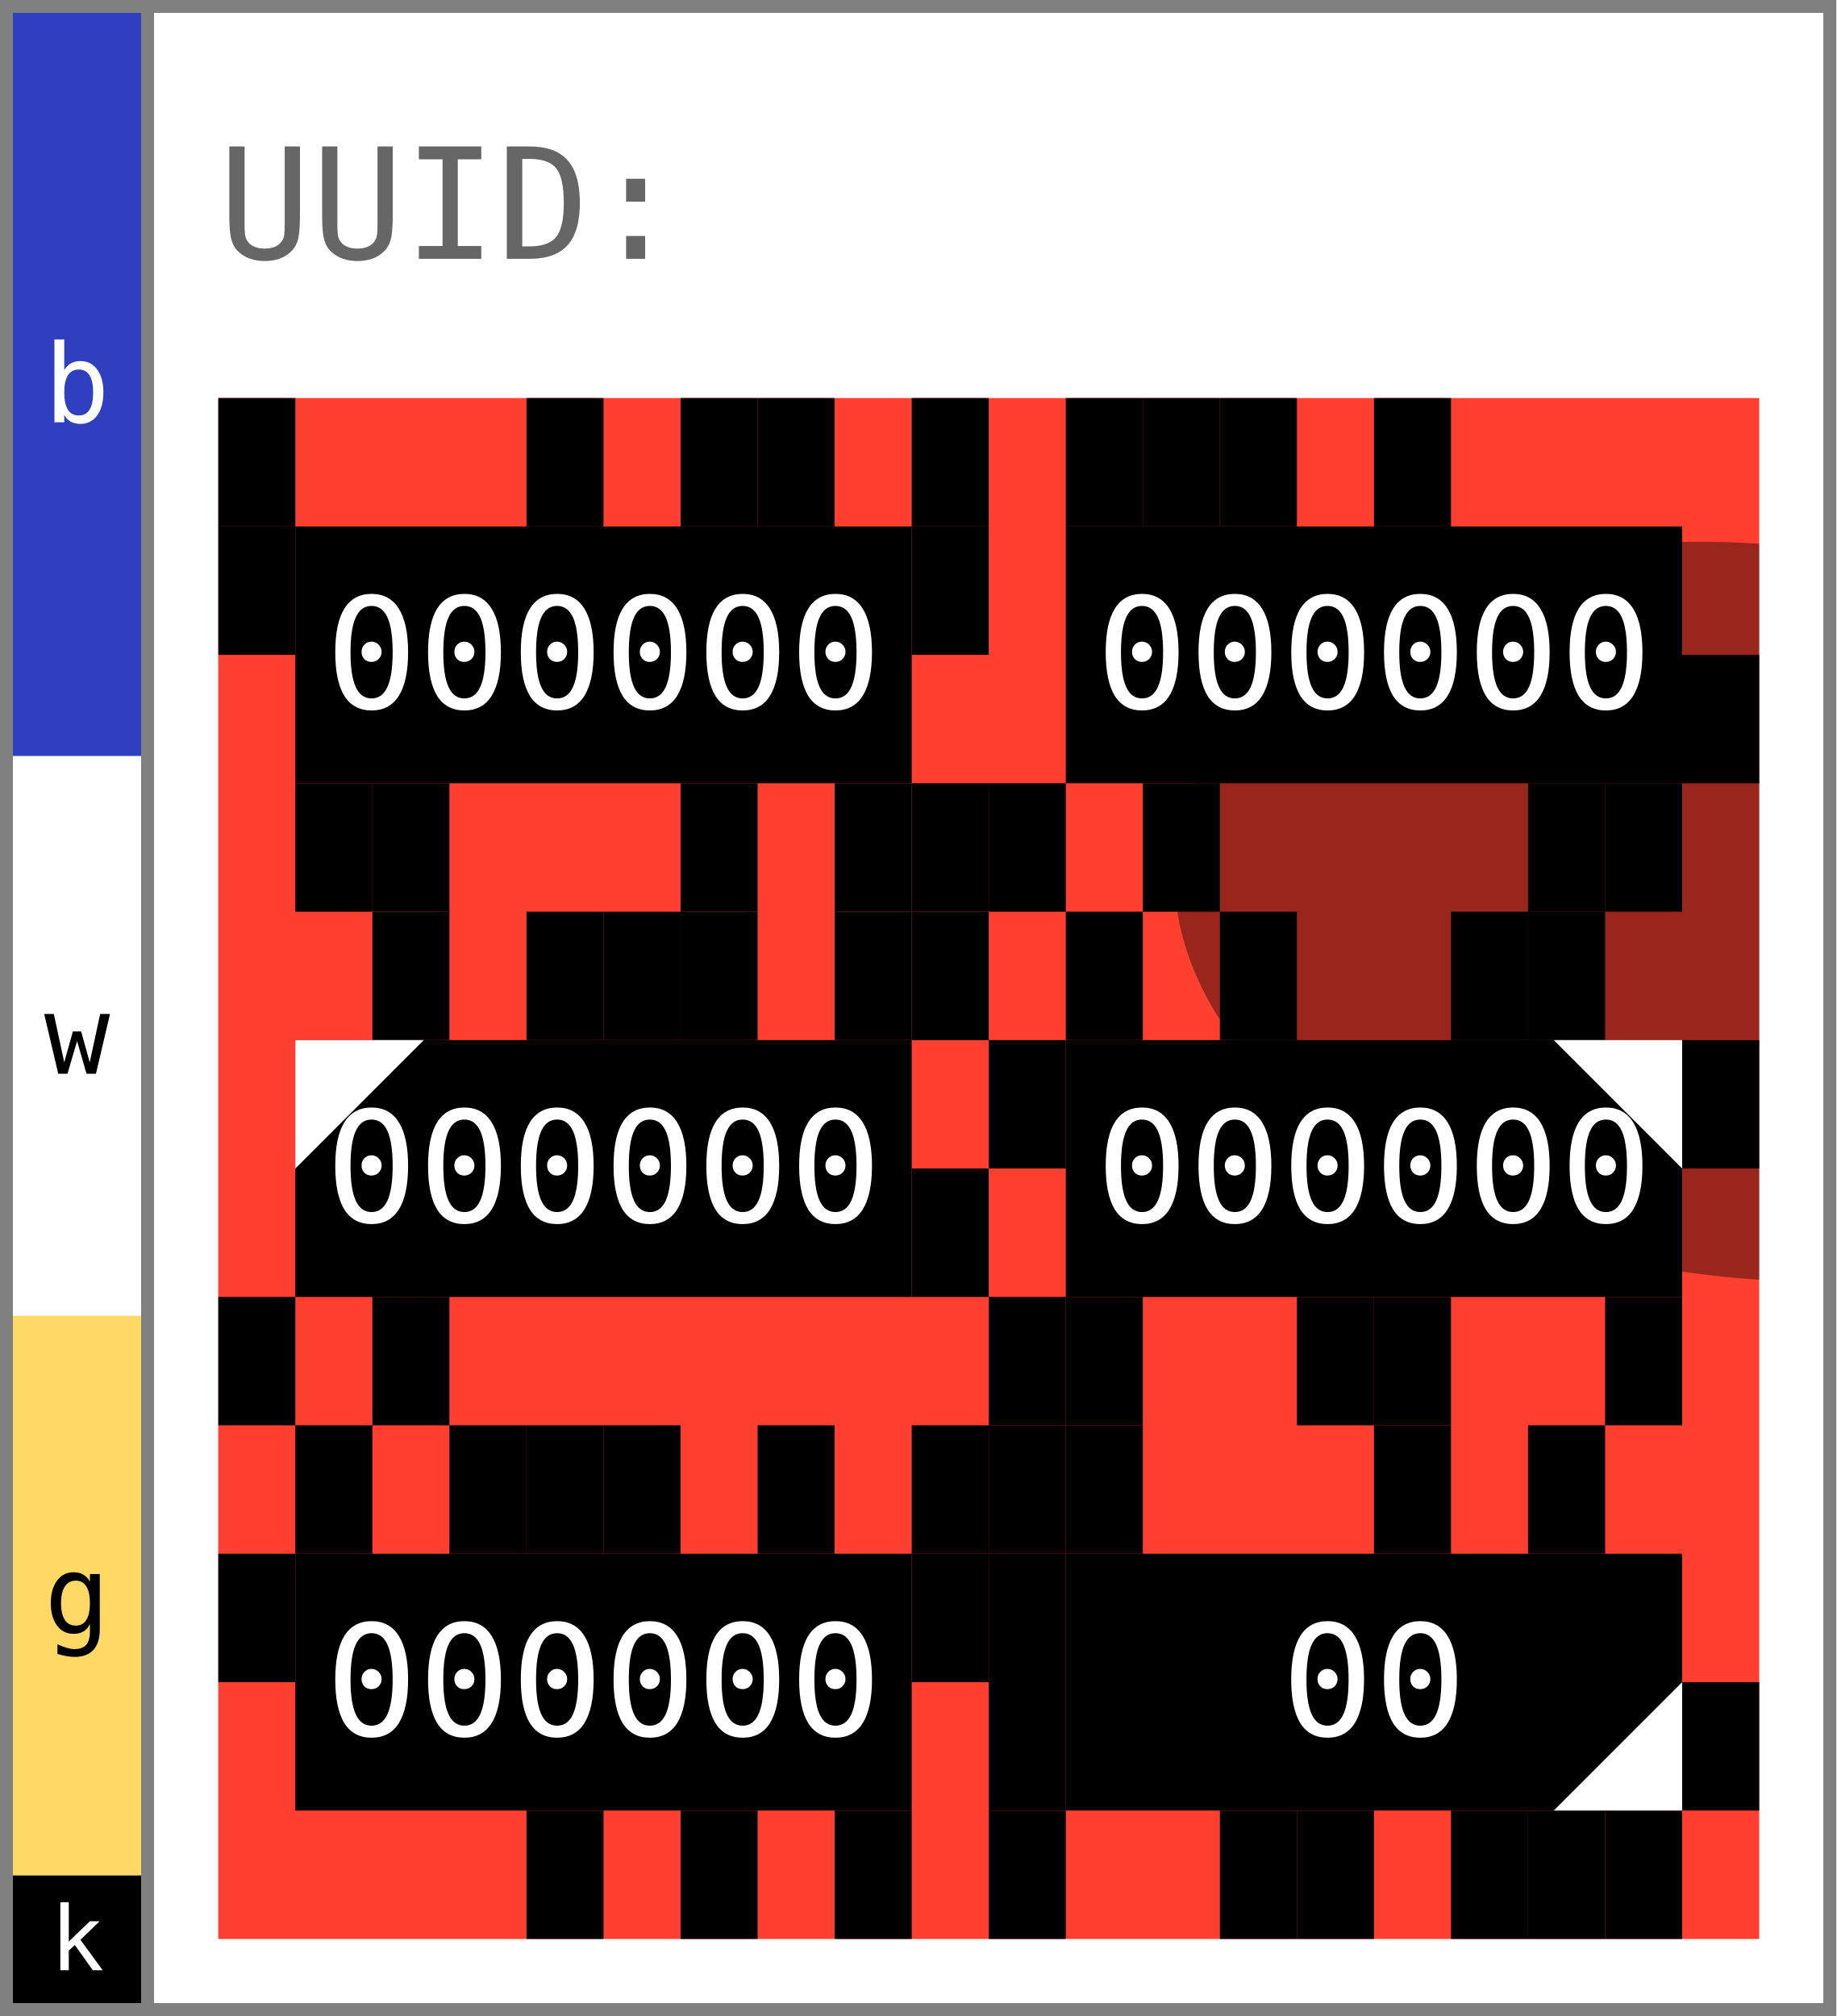
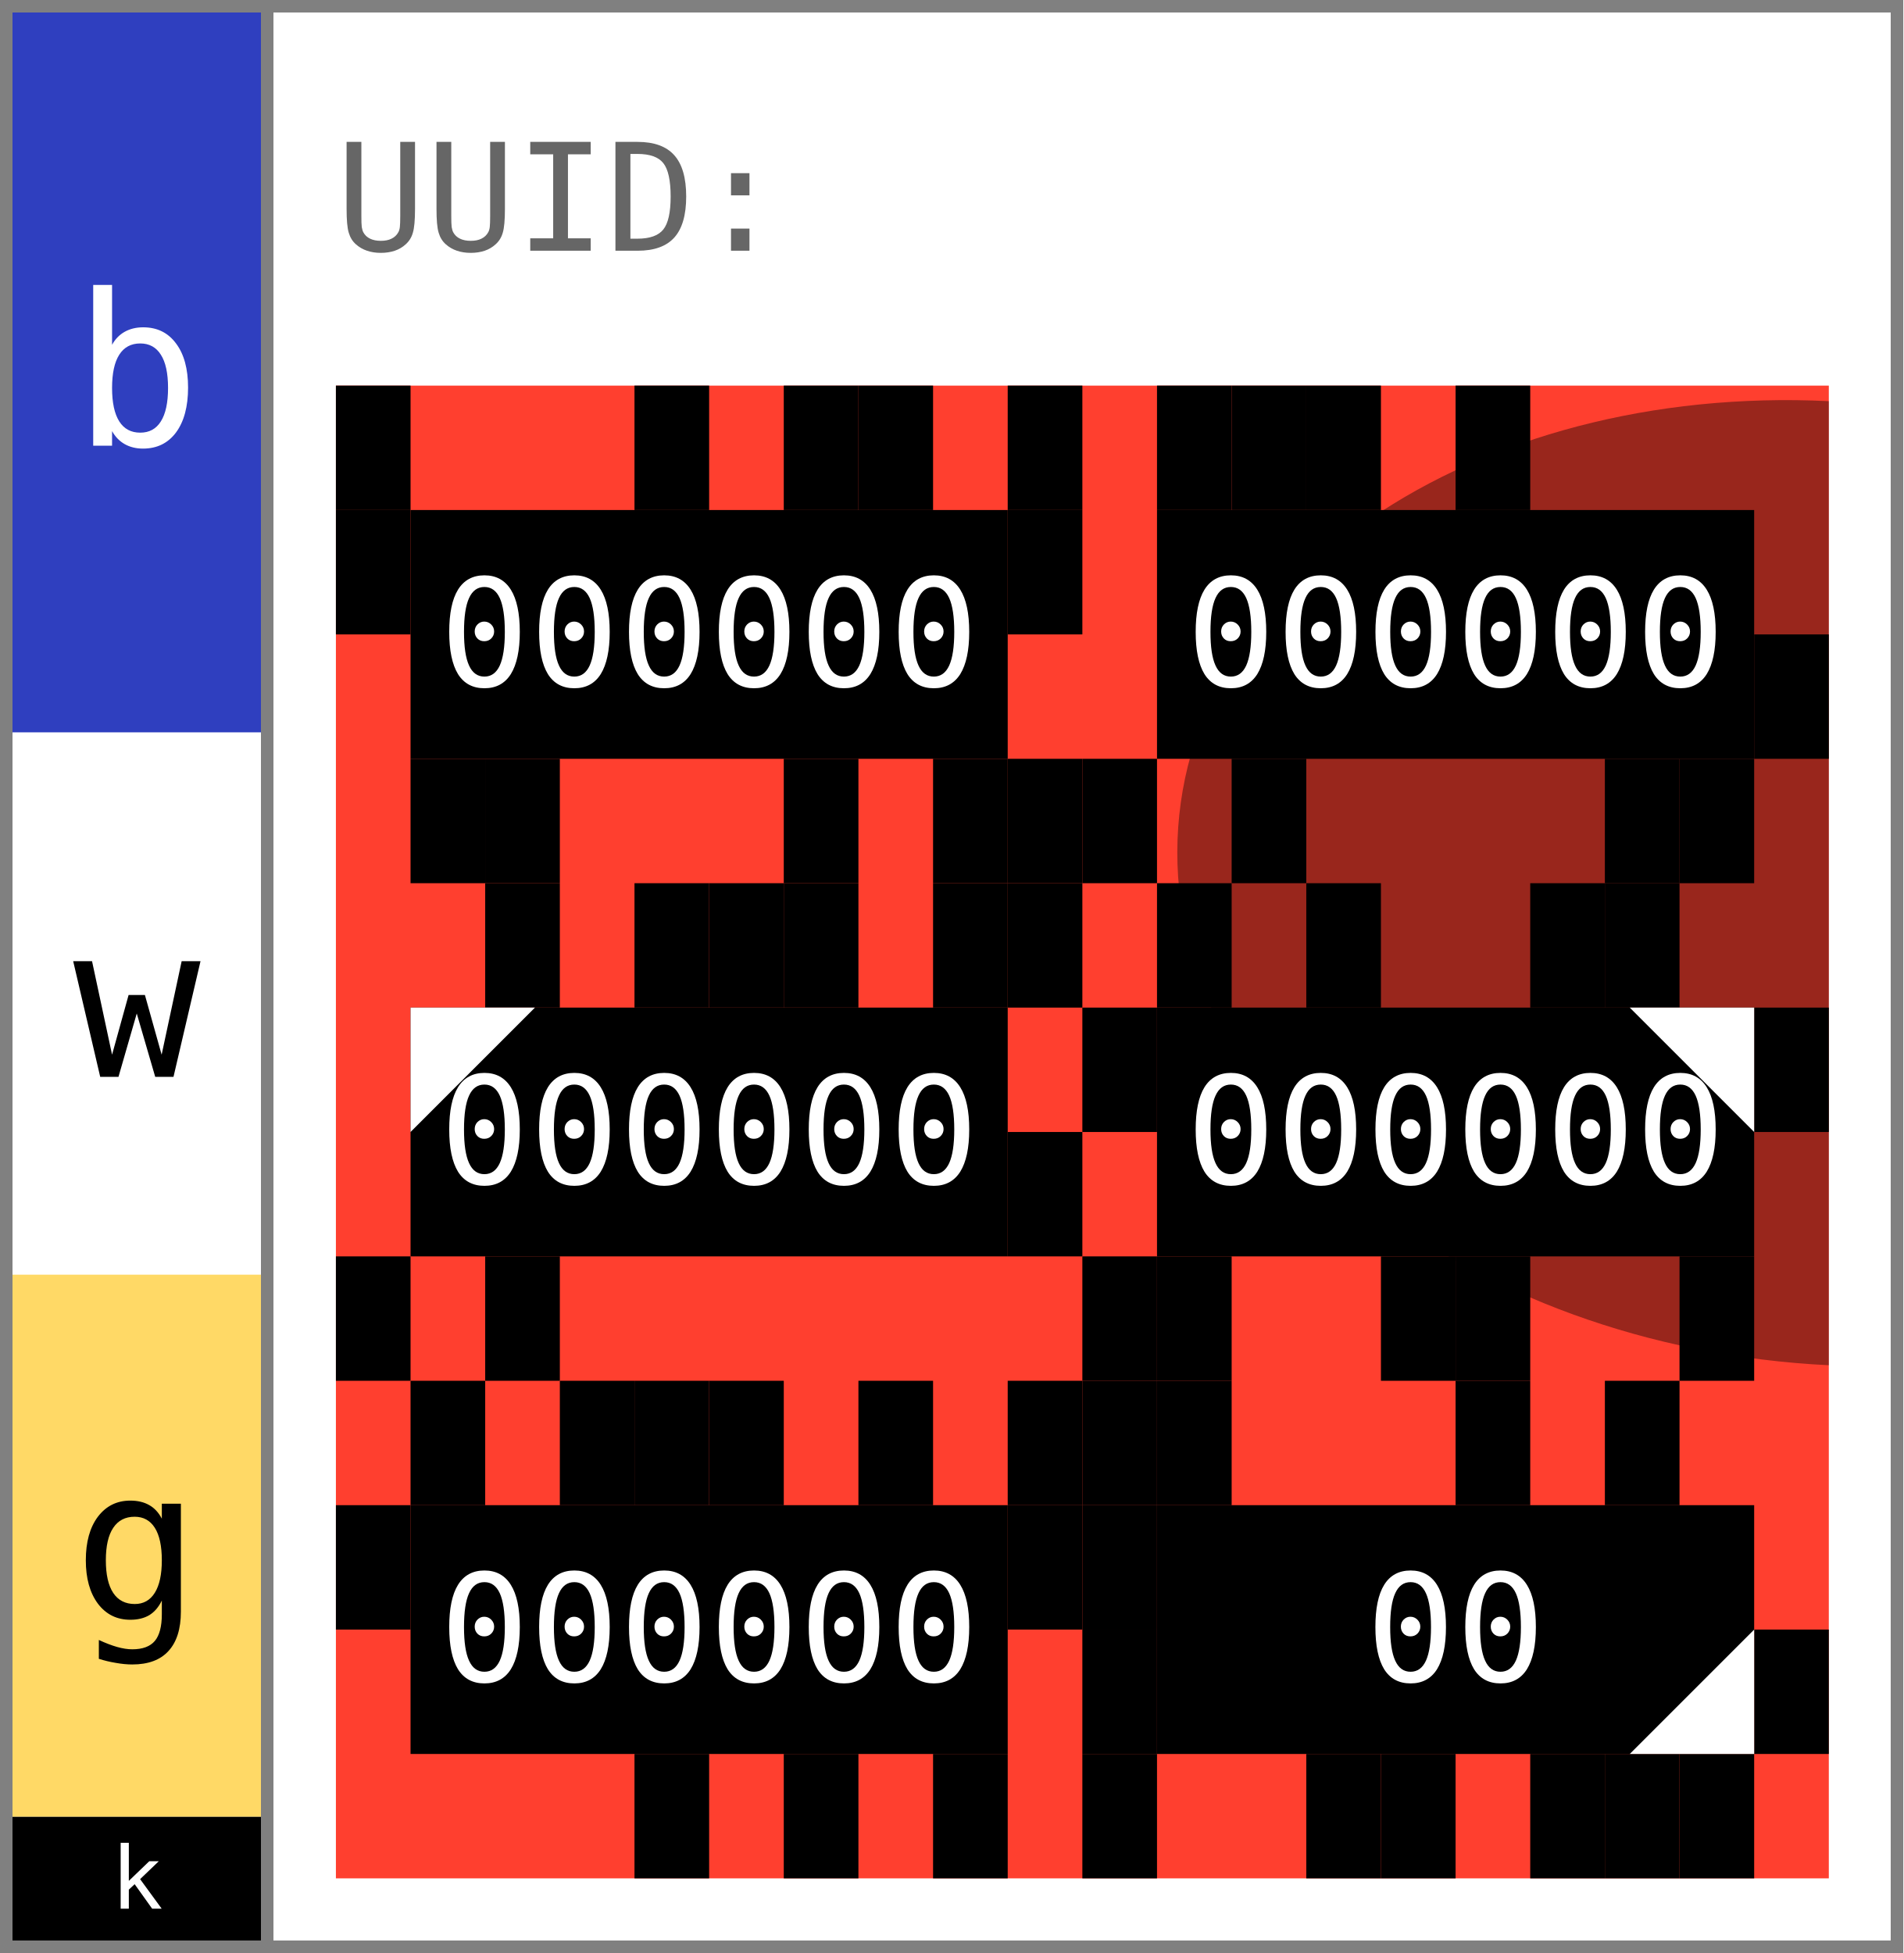
- <svg xmlns="http://www.w3.org/2000/svg" width="143.0" height="157.0" viewBox="0 0 143.0 157.0" data-entviz-version="v5" data-entviz-lib="0.5.0" data-input-bytes="36" data-cols="2" data-rows="3">
+ <svg xmlns="http://www.w3.org/2000/svg" width="153.0" height="157.0" viewBox="0 0 153.0 157.0" data-entviz-version="v6" data-entviz-lib="0.5.0" data-input-bytes="36" data-cols="2" data-rows="3">
  <defs>
    <clipPath id="grid-clip-98b6d128682e280b-2x3">
-       <rect x="17.0" y="31.0" width="120.0" height="120.0" />
+       <rect x="27.0" y="31.0" width="120.0" height="120.0" />
    </clipPath>
  </defs>
-   <rect x="0" y="0" width="143.0" height="157.0" fill="#ffffff" />
+   <rect x="0" y="0" width="153.0" height="157.0" fill="#ffffff" />
  <g data-channel="grid">
-     <rect x="17.0" y="31.0" width="120.0" height="120.0" fill="#ff3f2f" />
+     <rect x="27.0" y="31.0" width="120.0" height="120.0" fill="#ff3f2f" />
    <g>
-       <rect x="17.0" y="31.0" width="6.0" height="10.0" fill="#000000" />
-       <rect x="41.0" y="31.0" width="6.0" height="10.0" fill="#000000" />
-       <rect x="53.0" y="31.0" width="6.0" height="10.0" fill="#000000" />
-       <rect x="59.0" y="31.0" width="6.0" height="10.0" fill="#000000" />
-       <rect x="71.0" y="31.0" width="6.0" height="10.0" fill="#000000" />
-       <rect x="71.0" y="41.0" width="6.0" height="10.0" fill="#000000" />
-       <rect x="71.0" y="61.0" width="6.0" height="10.0" fill="#000000" />
-       <rect x="65.0" y="61.0" width="6.0" height="10.0" fill="#000000" />
-       <rect x="53.0" y="61.0" width="6.0" height="10.0" fill="#000000" />
-       <rect x="29.0" y="61.0" width="6.0" height="10.0" fill="#000000" />
-       <rect x="23.0" y="61.0" width="6.0" height="10.0" fill="#000000" />
-       <rect x="17.0" y="41.0" width="6.0" height="10.0" fill="#000000" />
-       <rect x="83.0" y="31.0" width="6.0" height="10.0" fill="#000000" />
-       <rect x="89.0" y="31.0" width="6.0" height="10.0" fill="#000000" />
-       <rect x="95.0" y="31.0" width="6.0" height="10.0" fill="#000000" />
-       <rect x="107.0" y="31.0" width="6.0" height="10.0" fill="#000000" />
-       <rect x="131.0" y="51.0" width="6.0" height="10.0" fill="#000000" />
-       <rect x="125.0" y="61.0" width="6.0" height="10.0" fill="#000000" />
-       <rect x="119.0" y="61.0" width="6.0" height="10.0" fill="#000000" />
-       <rect x="89.0" y="61.0" width="6.0" height="10.0" fill="#000000" />
-       <rect x="77.0" y="61.0" width="6.0" height="10.0" fill="#000000" />
-       <rect x="29.0" y="71.0" width="6.0" height="10.0" fill="#000000" />
-       <rect x="41.0" y="71.0" width="6.0" height="10.0" fill="#000000" />
-       <rect x="47.0" y="71.0" width="6.0" height="10.0" fill="#000000" />
-       <rect x="53.0" y="71.0" width="6.0" height="10.0" fill="#000000" />
-       <rect x="65.0" y="71.0" width="6.0" height="10.0" fill="#000000" />
-       <rect x="71.0" y="71.0" width="6.0" height="10.0" fill="#000000" />
-       <rect x="71.0" y="91.0" width="6.0" height="10.0" fill="#000000" />
-       <rect x="29.0" y="101.0" width="6.0" height="10.0" fill="#000000" />
-       <rect x="17.0" y="101.0" width="6.0" height="10.0" fill="#000000" />
-       <rect x="83.0" y="71.0" width="6.0" height="10.0" fill="#000000" />
-       <rect x="95.0" y="71.0" width="6.0" height="10.0" fill="#000000" />
-       <rect x="113.0" y="71.0" width="6.0" height="10.0" fill="#000000" />
-       <rect x="119.0" y="71.0" width="6.0" height="10.0" fill="#000000" />
-       <rect x="131.0" y="81.0" width="6.0" height="10.0" fill="#000000" />
-       <rect x="125.0" y="101.0" width="6.0" height="10.0" fill="#000000" />
-       <rect x="107.0" y="101.0" width="6.0" height="10.0" fill="#000000" />
-       <rect x="101.0" y="101.0" width="6.0" height="10.0" fill="#000000" />
-       <rect x="83.0" y="101.0" width="6.0" height="10.0" fill="#000000" />
-       <rect x="77.0" y="101.0" width="6.0" height="10.0" fill="#000000" />
-       <rect x="77.0" y="81.0" width="6.0" height="10.0" fill="#000000" />
-       <rect x="23.0" y="111.0" width="6.0" height="10.0" fill="#000000" />
-       <rect x="35.0" y="111.0" width="6.0" height="10.0" fill="#000000" />
-       <rect x="41.0" y="111.0" width="6.0" height="10.0" fill="#000000" />
-       <rect x="47.0" y="111.0" width="6.0" height="10.0" fill="#000000" />
-       <rect x="59.0" y="111.0" width="6.0" height="10.0" fill="#000000" />
-       <rect x="71.0" y="111.0" width="6.0" height="10.0" fill="#000000" />
-       <rect x="71.0" y="121.0" width="6.0" height="10.0" fill="#000000" />
-       <rect x="65.0" y="141.0" width="6.0" height="10.0" fill="#000000" />
-       <rect x="53.0" y="141.0" width="6.0" height="10.0" fill="#000000" />
-       <rect x="41.0" y="141.0" width="6.0" height="10.0" fill="#000000" />
-       <rect x="17.0" y="121.0" width="6.0" height="10.0" fill="#000000" />
-       <rect x="77.0" y="111.0" width="6.0" height="10.0" fill="#000000" />
-       <rect x="83.0" y="111.0" width="6.0" height="10.0" fill="#000000" />
-       <rect x="107.0" y="111.0" width="6.0" height="10.0" fill="#000000" />
-       <rect x="119.0" y="111.0" width="6.0" height="10.0" fill="#000000" />
-       <rect x="131.0" y="131.0" width="6.0" height="10.0" fill="#000000" />
-       <rect x="125.0" y="141.0" width="6.0" height="10.0" fill="#000000" />
-       <rect x="119.0" y="141.0" width="6.0" height="10.0" fill="#000000" />
-       <rect x="113.0" y="141.0" width="6.0" height="10.0" fill="#000000" />
-       <rect x="101.0" y="141.0" width="6.0" height="10.0" fill="#000000" />
-       <rect x="95.0" y="141.0" width="6.0" height="10.0" fill="#000000" />
-       <rect x="77.0" y="141.0" width="6.0" height="10.0" fill="#000000" />
-       <rect x="77.0" y="131.0" width="6.0" height="10.0" fill="#000000" />
-       <rect x="77.0" y="121.0" width="6.0" height="10.0" fill="#000000" />
+       <rect x="27.0" y="31.0" width="6.0" height="10.0" fill="#000000" />
+       <rect x="51.0" y="31.0" width="6.0" height="10.0" fill="#000000" />
+       <rect x="63.0" y="31.0" width="6.0" height="10.0" fill="#000000" />
+       <rect x="69.0" y="31.0" width="6.0" height="10.0" fill="#000000" />
+       <rect x="81.0" y="31.0" width="6.0" height="10.0" fill="#000000" />
+       <rect x="81.0" y="41.0" width="6.0" height="10.0" fill="#000000" />
+       <rect x="81.0" y="61.0" width="6.0" height="10.0" fill="#000000" />
+       <rect x="75.0" y="61.0" width="6.0" height="10.0" fill="#000000" />
+       <rect x="63.0" y="61.0" width="6.0" height="10.0" fill="#000000" />
+       <rect x="39.0" y="61.0" width="6.0" height="10.0" fill="#000000" />
+       <rect x="33.0" y="61.0" width="6.0" height="10.0" fill="#000000" />
+       <rect x="27.0" y="41.0" width="6.0" height="10.0" fill="#000000" />
+       <rect x="93.0" y="31.0" width="6.0" height="10.0" fill="#000000" />
+       <rect x="99.0" y="31.0" width="6.0" height="10.0" fill="#000000" />
+       <rect x="105.0" y="31.0" width="6.0" height="10.0" fill="#000000" />
+       <rect x="117.0" y="31.0" width="6.0" height="10.0" fill="#000000" />
+       <rect x="141.0" y="51.0" width="6.0" height="10.0" fill="#000000" />
+       <rect x="135.0" y="61.0" width="6.0" height="10.0" fill="#000000" />
+       <rect x="129.0" y="61.0" width="6.0" height="10.0" fill="#000000" />
+       <rect x="99.0" y="61.0" width="6.0" height="10.0" fill="#000000" />
+       <rect x="87.0" y="61.0" width="6.0" height="10.0" fill="#000000" />
+       <rect x="39.0" y="71.0" width="6.0" height="10.0" fill="#000000" />
+       <rect x="51.0" y="71.0" width="6.0" height="10.0" fill="#000000" />
+       <rect x="57.0" y="71.0" width="6.0" height="10.0" fill="#000000" />
+       <rect x="63.0" y="71.0" width="6.0" height="10.0" fill="#000000" />
+       <rect x="75.0" y="71.0" width="6.0" height="10.0" fill="#000000" />
+       <rect x="81.0" y="71.0" width="6.0" height="10.0" fill="#000000" />
+       <rect x="81.0" y="91.0" width="6.0" height="10.0" fill="#000000" />
+       <rect x="39.0" y="101.0" width="6.0" height="10.0" fill="#000000" />
+       <rect x="27.0" y="101.0" width="6.0" height="10.0" fill="#000000" />
+       <rect x="93.0" y="71.0" width="6.0" height="10.0" fill="#000000" />
+       <rect x="105.0" y="71.0" width="6.0" height="10.0" fill="#000000" />
+       <rect x="123.0" y="71.0" width="6.0" height="10.0" fill="#000000" />
+       <rect x="129.0" y="71.0" width="6.0" height="10.0" fill="#000000" />
+       <rect x="141.0" y="81.0" width="6.0" height="10.0" fill="#000000" />
+       <rect x="135.0" y="101.0" width="6.0" height="10.0" fill="#000000" />
+       <rect x="117.0" y="101.0" width="6.0" height="10.0" fill="#000000" />
+       <rect x="111.0" y="101.0" width="6.0" height="10.0" fill="#000000" />
+       <rect x="93.0" y="101.0" width="6.0" height="10.0" fill="#000000" />
+       <rect x="87.0" y="101.0" width="6.0" height="10.0" fill="#000000" />
+       <rect x="87.0" y="81.0" width="6.0" height="10.0" fill="#000000" />
+       <rect x="33.0" y="111.0" width="6.0" height="10.0" fill="#000000" />
+       <rect x="45.0" y="111.0" width="6.0" height="10.0" fill="#000000" />
+       <rect x="51.0" y="111.0" width="6.0" height="10.0" fill="#000000" />
+       <rect x="57.0" y="111.0" width="6.0" height="10.0" fill="#000000" />
+       <rect x="69.0" y="111.0" width="6.0" height="10.0" fill="#000000" />
+       <rect x="81.0" y="111.0" width="6.0" height="10.0" fill="#000000" />
+       <rect x="81.0" y="121.0" width="6.0" height="10.0" fill="#000000" />
+       <rect x="75.0" y="141.0" width="6.0" height="10.0" fill="#000000" />
+       <rect x="63.0" y="141.0" width="6.0" height="10.0" fill="#000000" />
+       <rect x="51.0" y="141.0" width="6.0" height="10.0" fill="#000000" />
+       <rect x="27.0" y="121.0" width="6.0" height="10.0" fill="#000000" />
+       <rect x="87.0" y="111.0" width="6.0" height="10.0" fill="#000000" />
+       <rect x="93.0" y="111.0" width="6.0" height="10.0" fill="#000000" />
+       <rect x="117.0" y="111.0" width="6.0" height="10.0" fill="#000000" />
+       <rect x="129.0" y="111.0" width="6.0" height="10.0" fill="#000000" />
+       <rect x="141.0" y="131.0" width="6.0" height="10.0" fill="#000000" />
+       <rect x="135.0" y="141.0" width="6.0" height="10.0" fill="#000000" />
+       <rect x="129.0" y="141.0" width="6.0" height="10.0" fill="#000000" />
+       <rect x="123.0" y="141.0" width="6.0" height="10.0" fill="#000000" />
+       <rect x="111.0" y="141.0" width="6.0" height="10.0" fill="#000000" />
+       <rect x="105.0" y="141.0" width="6.0" height="10.0" fill="#000000" />
+       <rect x="87.0" y="141.0" width="6.0" height="10.0" fill="#000000" />
+       <rect x="87.0" y="131.0" width="6.0" height="10.0" fill="#000000" />
+       <rect x="87.0" y="121.0" width="6.0" height="10.0" fill="#000000" />
    </g>
-     <g clip-path="url(#grid-clip-98b6d128682e280b-2x3)" data-channel="ellipse" data-ellipse-anchor-x="137.0" data-ellipse-anchor-y="71.0" data-ellipse-rx="28.562940135807942" data-ellipse-ry="45.68882040742383" data-ellipse-rotation-deg="96.0">
-       <ellipse cx="137.0" cy="71.0" rx="28.563" ry="45.689" transform="rotate(96.0 137.0 71.0)" fill="#000000" fill-opacity="0.4" />
+     <g clip-path="url(#grid-clip-98b6d128682e280b-2x3)" data-channel="ellipse" data-ellipse-anchor-x="147.0" data-ellipse-anchor-y="71.0" data-ellipse-rx="38.651509672973965" data-ellipse-ry="52.49682657075569" data-ellipse-rotation-deg="96.0">
+       <ellipse cx="147.0" cy="71.0" rx="38.652" ry="52.497" transform="rotate(96.0 147.0 71.0)" fill="#000000" fill-opacity="0.4" />
    </g>
    <g>
      <g data-channel="cell" data-cell-index="0" data-cell-row="0" data-cell-col="0">
-         <rect x="23.0" y="41.0" width="48.0" height="20.0" fill="#000000" />
-         <text x="47.0" y="51.0" fill="#ffffff" style="font-family: &quot;DejaVu Sans Mono&quot;, &quot;Consolas&quot;, &quot;Menlo&quot;, &quot;Liberation Mono&quot;, monospace; font-size: 12.0px;" text-anchor="middle" dominant-baseline="central">000000</text>
+         <rect x="33.0" y="41.0" width="48.0" height="20.0" fill="#000000" />
+         <text x="57.0" y="51.0" fill="#ffffff" style="font-family: &quot;JetBrains Mono&quot;, &quot;Menlo&quot;, &quot;Consolas&quot;, &quot;DejaVu Sans Mono&quot;, &quot;Liberation Mono&quot;, &quot;Roboto Mono&quot;, &quot;Noto Sans Mono&quot;, monospace; font-size: 12.0px;" text-anchor="middle" dominant-baseline="central">000000</text>
      </g>
      <g data-channel="cell" data-cell-index="1" data-cell-row="0" data-cell-col="1">
-         <rect x="83.0" y="41.0" width="48.0" height="20.0" fill="#000000" />
-         <text x="107.0" y="51.0" fill="#ffffff" style="font-family: &quot;DejaVu Sans Mono&quot;, &quot;Consolas&quot;, &quot;Menlo&quot;, &quot;Liberation Mono&quot;, monospace; font-size: 12.0px;" text-anchor="middle" dominant-baseline="central">000000</text>
+         <rect x="93.0" y="41.0" width="48.0" height="20.0" fill="#000000" />
+         <text x="117.0" y="51.0" fill="#ffffff" style="font-family: &quot;JetBrains Mono&quot;, &quot;Menlo&quot;, &quot;Consolas&quot;, &quot;DejaVu Sans Mono&quot;, &quot;Liberation Mono&quot;, &quot;Roboto Mono&quot;, &quot;Noto Sans Mono&quot;, monospace; font-size: 12.0px;" text-anchor="middle" dominant-baseline="central">000000</text>
      </g>
      <g data-channel="cell" data-cell-index="2" data-cell-row="1" data-cell-col="0" data-cell-quartile="1">
-         <rect x="23.0" y="81.0" width="48.0" height="20.0" fill="#000000" />
-         <text x="47.0" y="91.0" fill="#ffffff" style="font-family: &quot;DejaVu Sans Mono&quot;, &quot;Consolas&quot;, &quot;Menlo&quot;, &quot;Liberation Mono&quot;, monospace; font-size: 12.0px;" text-anchor="middle" dominant-baseline="central">000000</text>
-         <polygon points="23.0,81.0 33.0,81.0 23.0,91.0" fill="#ffffff" />
+         <rect x="33.0" y="81.0" width="48.0" height="20.0" fill="#000000" />
+         <text x="57.0" y="91.0" fill="#ffffff" style="font-family: &quot;JetBrains Mono&quot;, &quot;Menlo&quot;, &quot;Consolas&quot;, &quot;DejaVu Sans Mono&quot;, &quot;Liberation Mono&quot;, &quot;Roboto Mono&quot;, &quot;Noto Sans Mono&quot;, monospace; font-size: 12.0px;" text-anchor="middle" dominant-baseline="central">000000</text>
+         <polygon points="33.0,81.0 43.0,81.0 33.0,91.0" fill="#ffffff" />
      </g>
      <g data-channel="cell" data-cell-index="3" data-cell-row="1" data-cell-col="1" data-cell-quartile="2">
-         <rect x="83.0" y="81.0" width="48.0" height="20.0" fill="#000000" />
-         <text x="107.0" y="91.0" fill="#ffffff" style="font-family: &quot;DejaVu Sans Mono&quot;, &quot;Consolas&quot;, &quot;Menlo&quot;, &quot;Liberation Mono&quot;, monospace; font-size: 12.0px;" text-anchor="middle" dominant-baseline="central">000000</text>
-         <polygon points="131.0,81.0 121.0,81.0 131.0,91.0" fill="#ffffff" />
+         <rect x="93.0" y="81.0" width="48.0" height="20.0" fill="#000000" />
+         <text x="117.0" y="91.0" fill="#ffffff" style="font-family: &quot;JetBrains Mono&quot;, &quot;Menlo&quot;, &quot;Consolas&quot;, &quot;DejaVu Sans Mono&quot;, &quot;Liberation Mono&quot;, &quot;Roboto Mono&quot;, &quot;Noto Sans Mono&quot;, monospace; font-size: 12.0px;" text-anchor="middle" dominant-baseline="central">000000</text>
+         <polygon points="141.0,81.0 131.0,81.0 141.0,91.0" fill="#ffffff" />
      </g>
      <g data-channel="cell" data-cell-index="4" data-cell-row="2" data-cell-col="0">
-         <rect x="23.0" y="121.0" width="48.0" height="20.0" fill="#000000" />
-         <text x="47.0" y="131.0" fill="#ffffff" style="font-family: &quot;DejaVu Sans Mono&quot;, &quot;Consolas&quot;, &quot;Menlo&quot;, &quot;Liberation Mono&quot;, monospace; font-size: 12.0px;" text-anchor="middle" dominant-baseline="central">000000</text>
+         <rect x="33.0" y="121.0" width="48.0" height="20.0" fill="#000000" />
+         <text x="57.0" y="131.0" fill="#ffffff" style="font-family: &quot;JetBrains Mono&quot;, &quot;Menlo&quot;, &quot;Consolas&quot;, &quot;DejaVu Sans Mono&quot;, &quot;Liberation Mono&quot;, &quot;Roboto Mono&quot;, &quot;Noto Sans Mono&quot;, monospace; font-size: 12.0px;" text-anchor="middle" dominant-baseline="central">000000</text>
      </g>
      <g data-channel="cell" data-cell-index="5" data-cell-row="2" data-cell-col="1" data-cell-quartile="3">
-         <rect x="83.0" y="121.0" width="48.0" height="20.0" fill="#000000" />
-         <text x="107.0" y="131.0" fill="#ffffff" style="font-family: &quot;DejaVu Sans Mono&quot;, &quot;Consolas&quot;, &quot;Menlo&quot;, &quot;Liberation Mono&quot;, monospace; font-size: 12.0px;" text-anchor="middle" dominant-baseline="central">00</text>
-         <polygon points="131.0,141.0 131.0,131.0 121.0,141.0" fill="#ffffff" />
+         <rect x="93.0" y="121.0" width="48.0" height="20.0" fill="#000000" />
+         <text x="117.0" y="131.0" fill="#ffffff" style="font-family: &quot;JetBrains Mono&quot;, &quot;Menlo&quot;, &quot;Consolas&quot;, &quot;DejaVu Sans Mono&quot;, &quot;Liberation Mono&quot;, &quot;Roboto Mono&quot;, &quot;Noto Sans Mono&quot;, monospace; font-size: 12.0px;" text-anchor="middle" dominant-baseline="central">00</text>
+         <polygon points="141.0,141.0 141.0,131.0 131.0,141.0" fill="#ffffff" />
      </g>
    </g>
  </g>
  <g data-channel="color-bar">
    <g data-color-bar-rank="0" data-color-bar-band="B">
-       <rect x="1" y="1" width="10.0" height="57.886" fill="#2f3fbf" />
-       <text x="6.0" y="29.943" fill="#ffffff" style="font-family: &quot;DejaVu Sans Mono&quot;, &quot;Consolas&quot;, &quot;Menlo&quot;, &quot;Liberation Mono&quot;, monospace; font-size: 8.5px;" text-anchor="middle" dominant-baseline="central" data-color-bar-letter="true">b</text>
+       <rect x="1" y="1" width="20.0" height="57.886" fill="#2f3fbf" />
+       <text x="11.0" y="29.943" fill="#ffffff" style="font-family: &quot;JetBrains Mono&quot;, &quot;Menlo&quot;, &quot;Consolas&quot;, &quot;DejaVu Sans Mono&quot;, &quot;Liberation Mono&quot;, &quot;Roboto Mono&quot;, &quot;Noto Sans Mono&quot;, monospace; font-size: 17.0px;" text-anchor="middle" dominant-baseline="central" data-color-bar-letter="true">b</text>
    </g>
    <g data-color-bar-rank="1" data-color-bar-band="W">
-       <rect x="1" y="58.886" width="10.0" height="43.583" fill="#ffffff" />
-       <text x="6.0" y="80.678" fill="#000000" style="font-family: &quot;DejaVu Sans Mono&quot;, &quot;Consolas&quot;, &quot;Menlo&quot;, &quot;Liberation Mono&quot;, monospace; font-size: 8.5px;" text-anchor="middle" dominant-baseline="central" data-color-bar-letter="true">w</text>
+       <rect x="1" y="58.886" width="20.0" height="43.583" fill="#ffffff" />
+       <text x="11.0" y="80.678" fill="#000000" style="font-family: &quot;JetBrains Mono&quot;, &quot;Menlo&quot;, &quot;Consolas&quot;, &quot;DejaVu Sans Mono&quot;, &quot;Liberation Mono&quot;, &quot;Roboto Mono&quot;, &quot;Noto Sans Mono&quot;, monospace; font-size: 17.0px;" text-anchor="middle" dominant-baseline="central" data-color-bar-letter="true">w</text>
    </g>
    <g data-color-bar-rank="2" data-color-bar-band="G">
-       <rect x="1" y="102.47" width="10.0" height="43.583" fill="#ffd966" />
-       <text x="6.0" y="124.262" fill="#000000" style="font-family: &quot;DejaVu Sans Mono&quot;, &quot;Consolas&quot;, &quot;Menlo&quot;, &quot;Liberation Mono&quot;, monospace; font-size: 8.5px;" text-anchor="middle" dominant-baseline="central" data-color-bar-letter="true">g</text>
+       <rect x="1" y="102.47" width="20.0" height="43.583" fill="#ffd966" />
+       <text x="11.0" y="124.262" fill="#000000" style="font-family: &quot;JetBrains Mono&quot;, &quot;Menlo&quot;, &quot;Consolas&quot;, &quot;DejaVu Sans Mono&quot;, &quot;Liberation Mono&quot;, &quot;Roboto Mono&quot;, &quot;Noto Sans Mono&quot;, monospace; font-size: 17.0px;" text-anchor="middle" dominant-baseline="central" data-color-bar-letter="true">g</text>
    </g>
    <g data-color-bar-rank="3" data-color-bar-band="K">
-       <rect x="1" y="146.053" width="10.0" height="9.947" fill="#000000" />
-       <text x="6.0" y="151.027" fill="#ffffff" style="font-family: &quot;DejaVu Sans Mono&quot;, &quot;Consolas&quot;, &quot;Menlo&quot;, &quot;Liberation Mono&quot;, monospace; font-size: 6.963px;" text-anchor="middle" dominant-baseline="central" data-color-bar-letter="true">k</text>
+       <rect x="1" y="146.053" width="20.0" height="9.947" fill="#000000" />
+       <text x="11.0" y="151.027" fill="#ffffff" style="font-family: &quot;JetBrains Mono&quot;, &quot;Menlo&quot;, &quot;Consolas&quot;, &quot;DejaVu Sans Mono&quot;, &quot;Liberation Mono&quot;, &quot;Roboto Mono&quot;, &quot;Noto Sans Mono&quot;, monospace; font-size: 6.963px;" text-anchor="middle" dominant-baseline="central" data-color-bar-letter="true">k</text>
    </g>
  </g>
  <g data-channel="label-top">
-     <text x="17.0" y="16.0" fill="#666666" style="font-family: &quot;DejaVu Sans Mono&quot;, &quot;Consolas&quot;, &quot;Menlo&quot;, &quot;Liberation Mono&quot;, monospace; font-size: 12.0px;" dominant-baseline="central">UUID:</text>
+     <text x="27.0" y="16.0" fill="#666666" style="font-family: &quot;JetBrains Mono&quot;, &quot;Menlo&quot;, &quot;Consolas&quot;, &quot;DejaVu Sans Mono&quot;, &quot;Liberation Mono&quot;, &quot;Roboto Mono&quot;, &quot;Noto Sans Mono&quot;, monospace; font-size: 12.0px;" dominant-baseline="central">UUID:</text>
  </g>
-   <line x1="0" y1="0.5" x2="143.0" y2="0.5" stroke="#808080" stroke-width="1" shape-rendering="crispEdges" />
-   <line x1="142.5" y1="0" x2="142.5" y2="157.0" stroke="#808080" stroke-width="1" shape-rendering="crispEdges" />
-   <line x1="0" y1="156.5" x2="143.0" y2="156.5" stroke="#808080" stroke-width="1" shape-rendering="crispEdges" />
+   <line x1="0" y1="0.5" x2="153.0" y2="0.5" stroke="#808080" stroke-width="1" shape-rendering="crispEdges" />
+   <line x1="152.5" y1="0" x2="152.5" y2="157.0" stroke="#808080" stroke-width="1" shape-rendering="crispEdges" />
+   <line x1="0" y1="156.5" x2="153.0" y2="156.5" stroke="#808080" stroke-width="1" shape-rendering="crispEdges" />
  <line x1="0.5" y1="0" x2="0.5" y2="157.0" stroke="#808080" stroke-width="1" shape-rendering="crispEdges" />
-   <line x1="11.5" y1="0" x2="11.5" y2="157.0" stroke="#808080" stroke-width="1" shape-rendering="crispEdges" />
+   <line x1="21.5" y1="0" x2="21.5" y2="157.0" stroke="#808080" stroke-width="1" shape-rendering="crispEdges" />
</svg>
